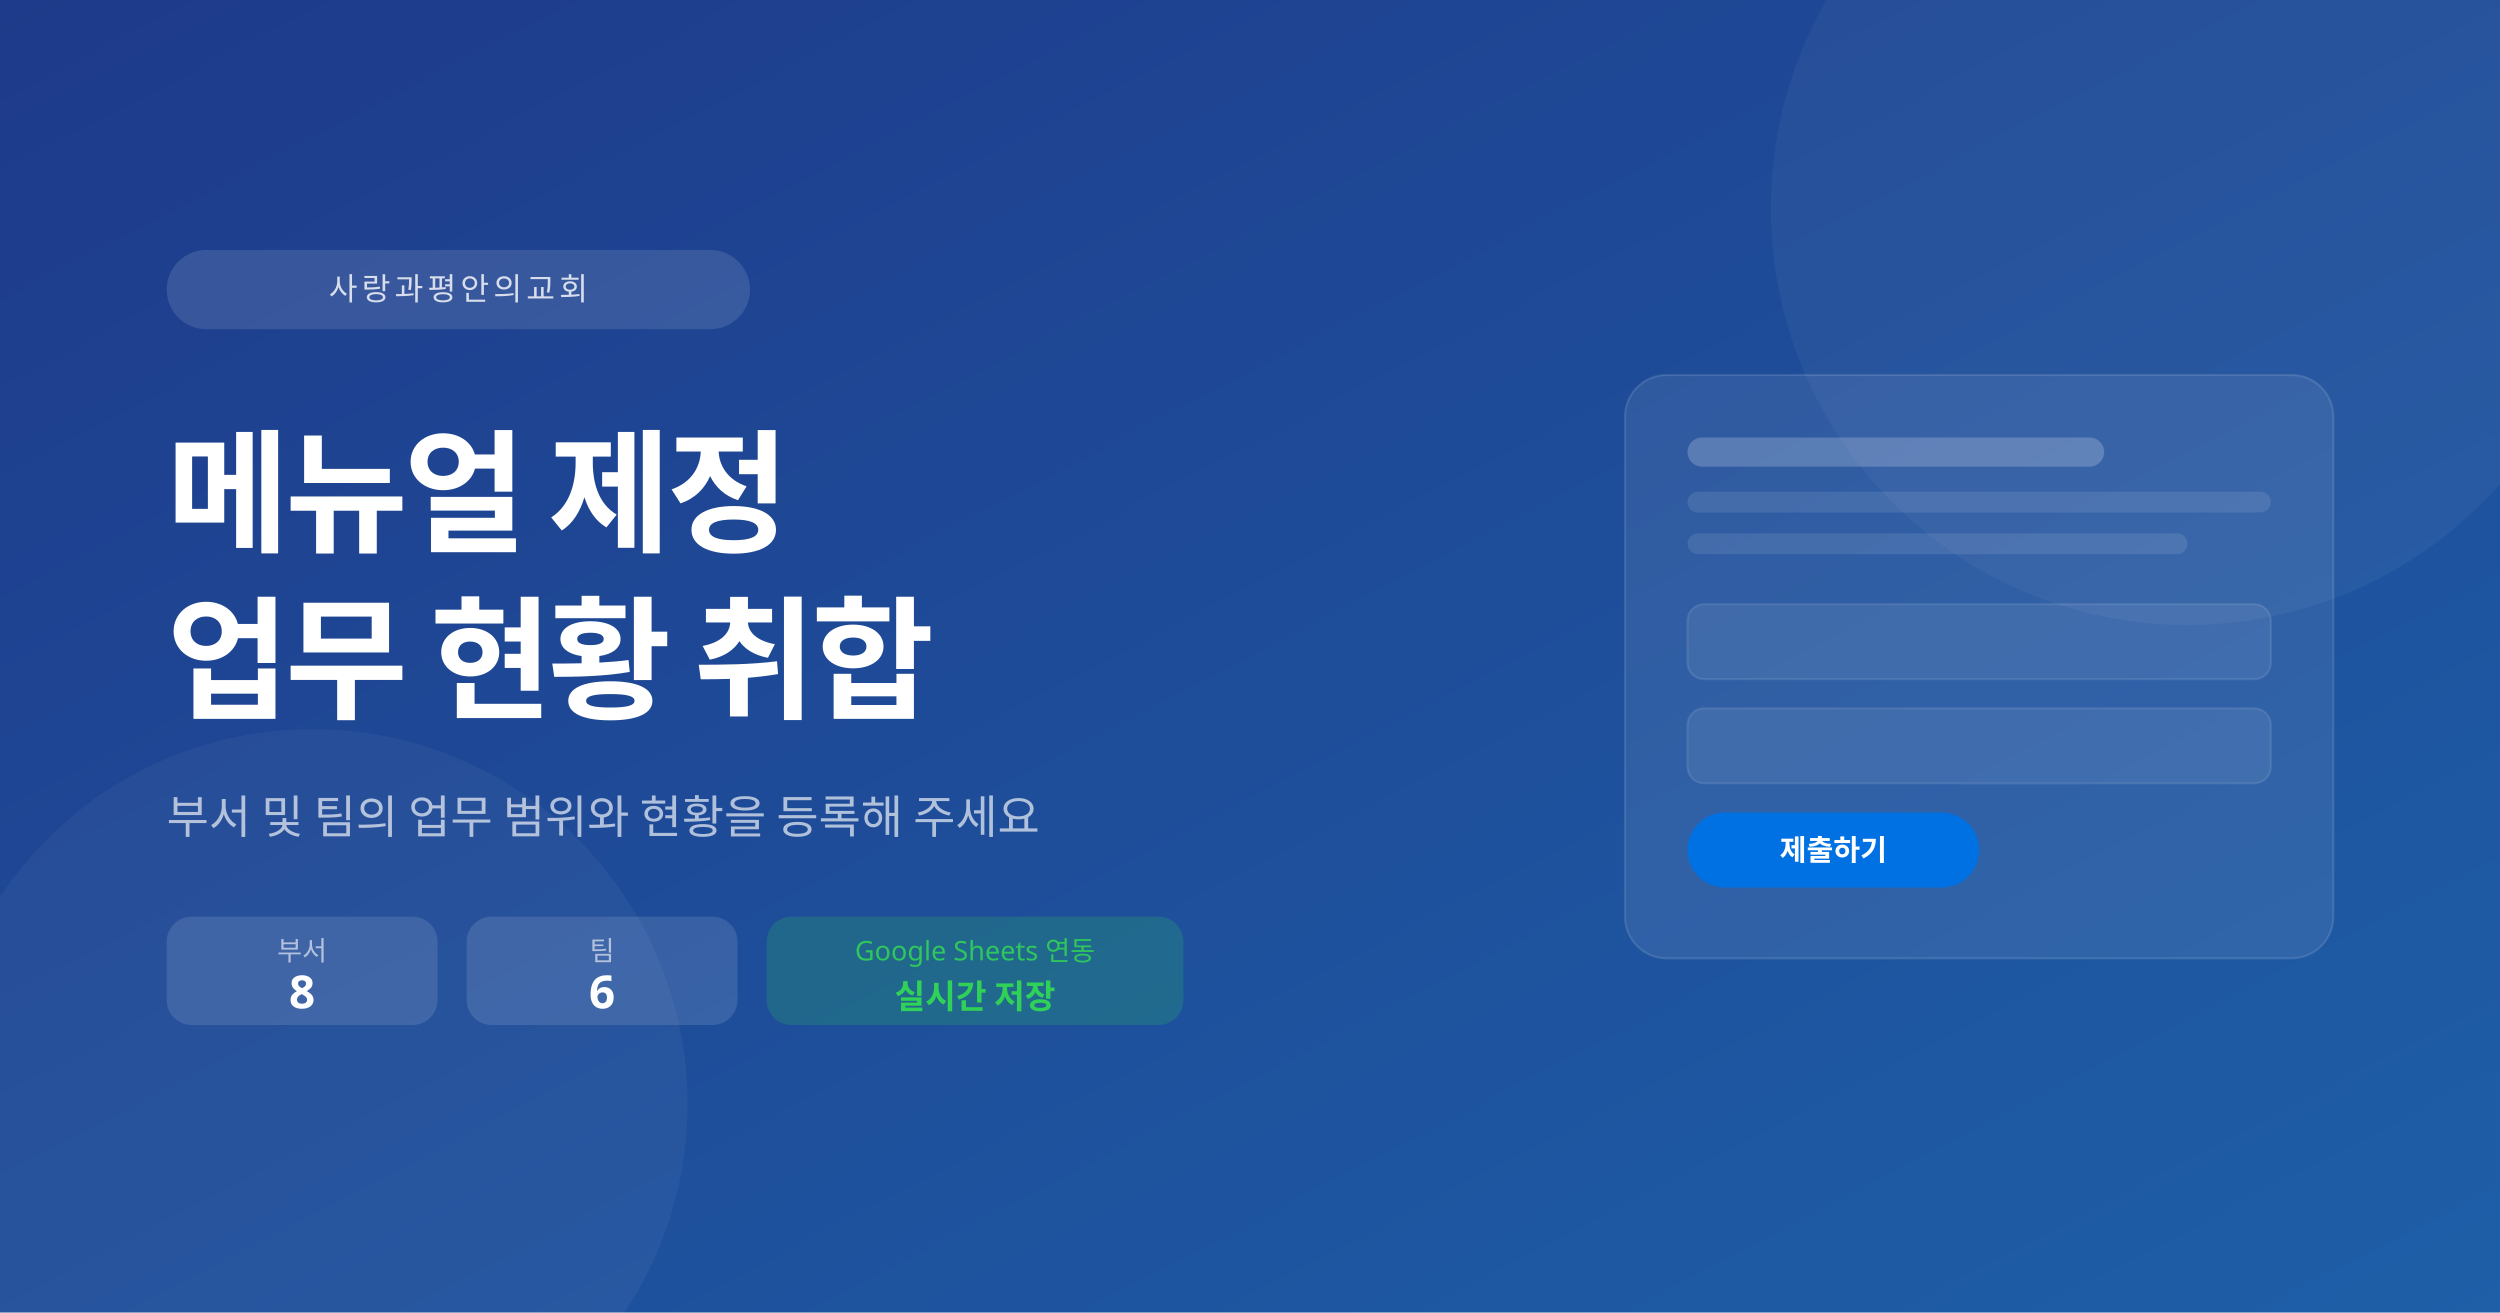
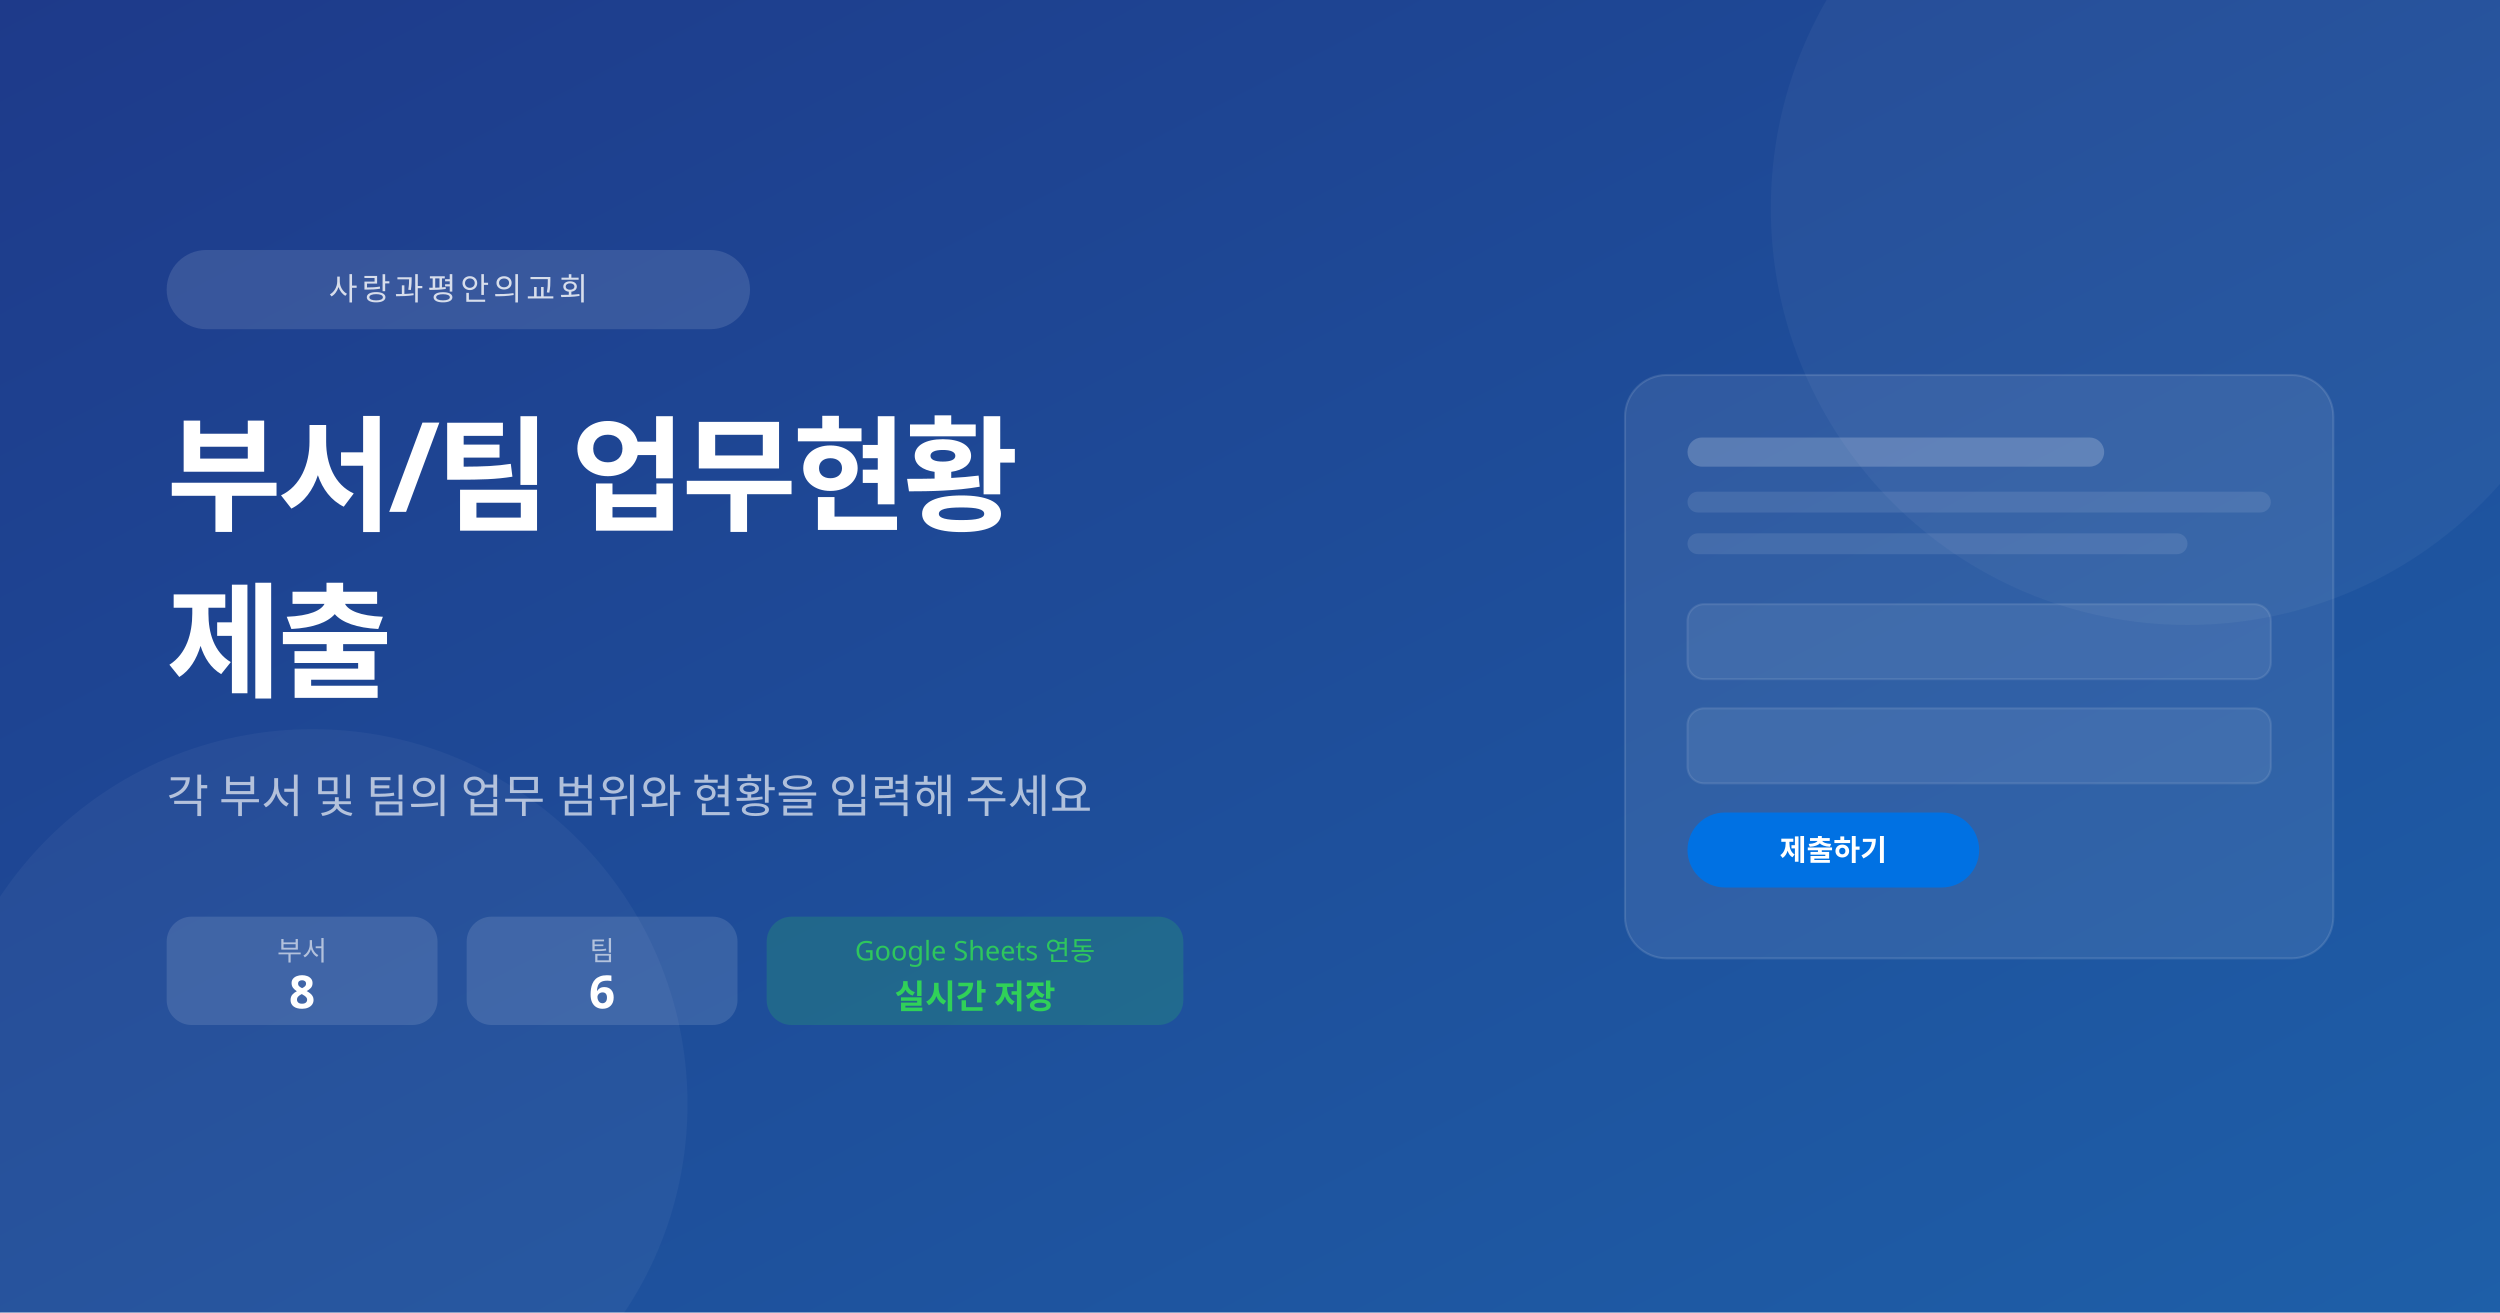
<svg xmlns="http://www.w3.org/2000/svg" width="1200" height="630" viewBox="0 0 1200 630">
  <defs>
    <linearGradient id="bg" x1="0%" y1="0%" x2="100%" y2="100%">
      <stop offset="0%" style="stop-color:#1E3A8A" />
      <stop offset="100%" style="stop-color:#1e5fa8" />
    </linearGradient>
  </defs>
  <rect width="1200" height="630" fill="url(#bg)" />
  <circle cx="1050" cy="100" r="200" fill="rgba(255,255,255,0.04)" />
  <circle cx="150" cy="530" r="180" fill="rgba(255,255,255,0.04)" />
  <rect x="80" y="120" width="280" height="38" rx="19" fill="rgba(255,255,255,0.12)" />
  <text x="220" y="144" font-family="sans-serif" font-size="15" fill="rgba(255,255,255,0.8)" text-anchor="middle" letter-spacing="2">사랑과평안의교회</text>
-   <text x="80" y="260" font-family="sans-serif" font-size="64" font-weight="700" fill="#ffffff" letter-spacing="-2">메뉴얼 제정</text>
-   <text x="80" y="340" font-family="sans-serif" font-size="64" font-weight="700" fill="#ffffff" letter-spacing="-2">업무 현황 취합</text>
-   <text x="80" y="400" font-family="sans-serif" font-size="22" fill="rgba(255,255,255,0.65)">부서 및 팀의 업무 범위와 현황을 등록해 주세요</text>
+   <text x="80" y="250" font-family="sans-serif" font-size="60" font-weight="700" fill="#ffffff" letter-spacing="-2">부서/팀 업무현황</text>
+   <text x="80" y="330" font-family="sans-serif" font-size="60" font-weight="700" fill="#ffffff" letter-spacing="-2">제출</text>
+   <text x="80" y="390" font-family="sans-serif" font-size="22" fill="rgba(255,255,255,0.65)">각 부서 및 팀의 업무 범위와 현황을 입력해 주세요</text>
  <rect x="80" y="440" width="130" height="52" rx="12" fill="rgba(255,255,255,0.12)" />
  <text x="145" y="461" font-family="sans-serif" font-size="13" fill="rgba(255,255,255,0.6)" text-anchor="middle">부서</text>
  <text x="145" y="484" font-family="sans-serif" font-size="22" font-weight="700" fill="#ffffff" text-anchor="middle">8</text>
  <rect x="224" y="440" width="130" height="52" rx="12" fill="rgba(255,255,255,0.12)" />
  <text x="289" y="461" font-family="sans-serif" font-size="13" fill="rgba(255,255,255,0.6)" text-anchor="middle">팀</text>
  <text x="289" y="484" font-family="sans-serif" font-size="22" font-weight="700" fill="#ffffff" text-anchor="middle">6</text>
  <rect x="368" y="440" width="200" height="52" rx="12" fill="rgba(48,209,88,0.2)" />
  <text x="468" y="461" font-family="sans-serif" font-size="13" fill="rgba(48,209,88,0.9)" text-anchor="middle">Google Sheets 연동</text>
  <text x="468" y="484" font-family="sans-serif" font-size="16" font-weight="600" fill="#30D158" text-anchor="middle">실시간 저장</text>
  <rect x="780" y="180" width="340" height="280" rx="20" fill="rgba(255,255,255,0.08)" stroke="rgba(255,255,255,0.12)" stroke-width="1" />
  <rect x="810" y="210" width="200" height="14" rx="7" fill="rgba(255,255,255,0.2)" />
  <rect x="810" y="236" width="280" height="10" rx="5" fill="rgba(255,255,255,0.1)" />
  <rect x="810" y="256" width="240" height="10" rx="5" fill="rgba(255,255,255,0.1)" />
  <rect x="810" y="290" width="280" height="36" rx="8" fill="rgba(255,255,255,0.08)" stroke="rgba(255,255,255,0.1)" stroke-width="1" />
  <rect x="810" y="340" width="280" height="36" rx="8" fill="rgba(255,255,255,0.08)" stroke="rgba(255,255,255,0.1)" stroke-width="1" />
  <rect x="810" y="390" width="140" height="36" rx="18" fill="#0071E3" />
  <text x="880" y="413" font-family="sans-serif" font-size="14" font-weight="600" fill="#fff" text-anchor="middle">제출하기</text>
</svg>
